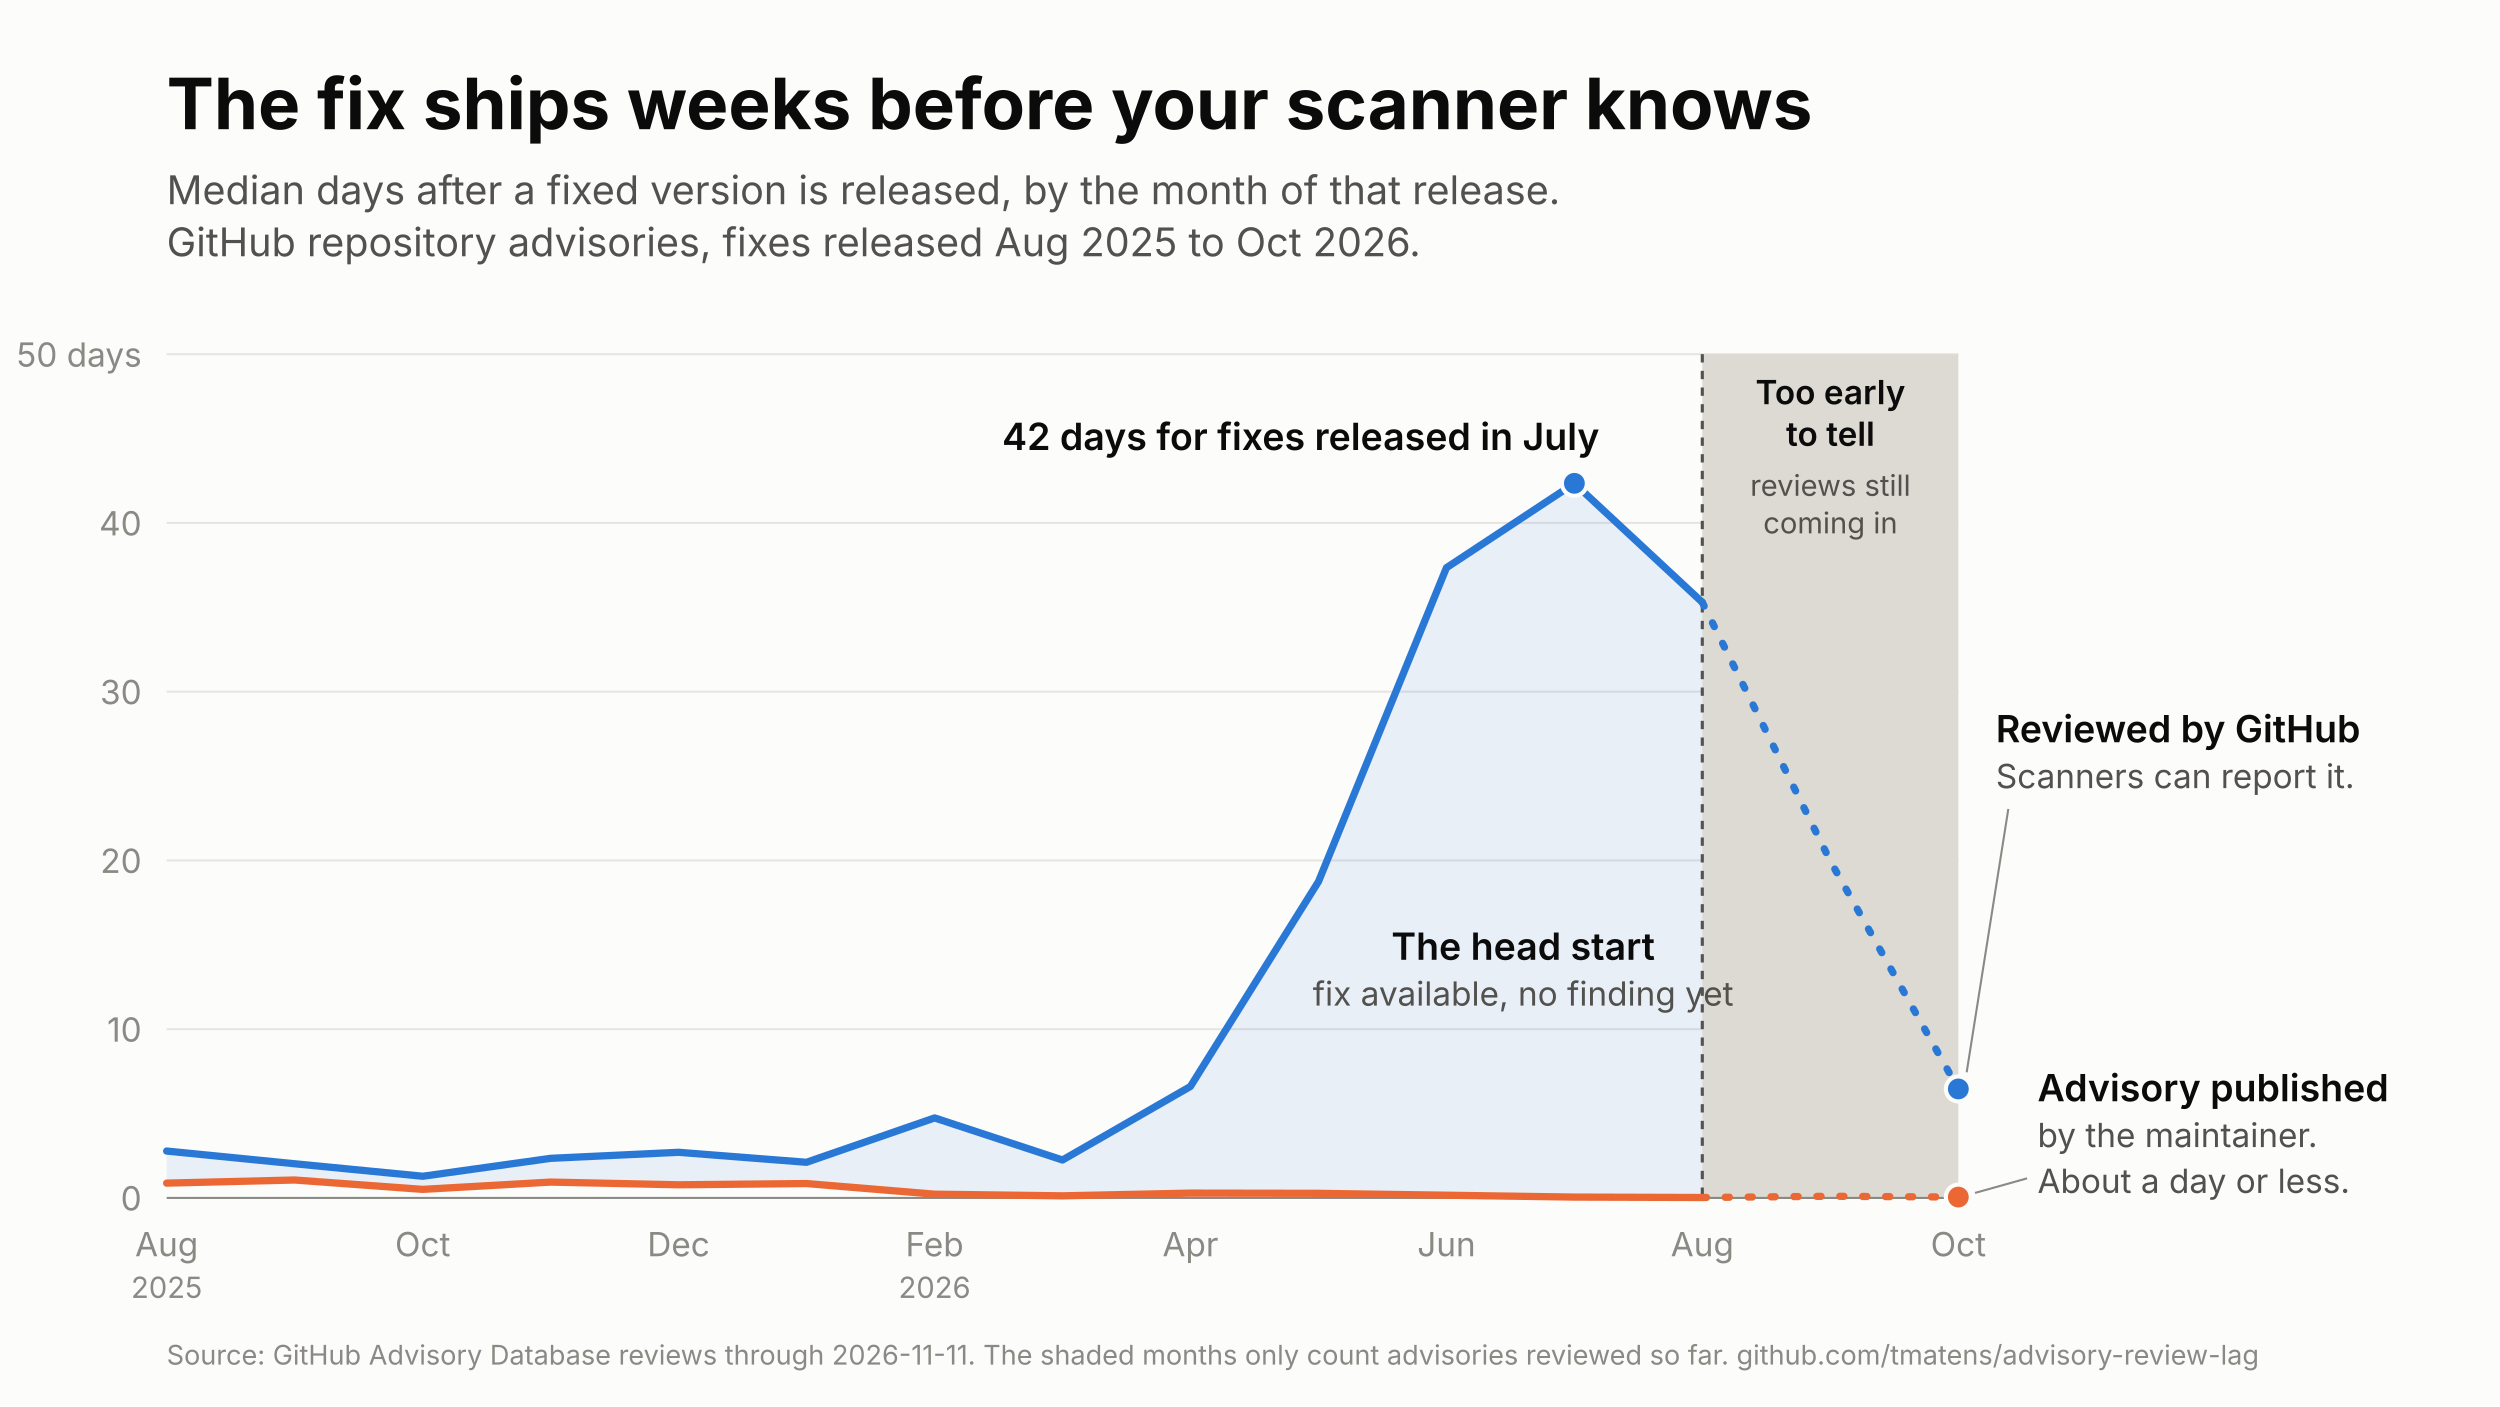
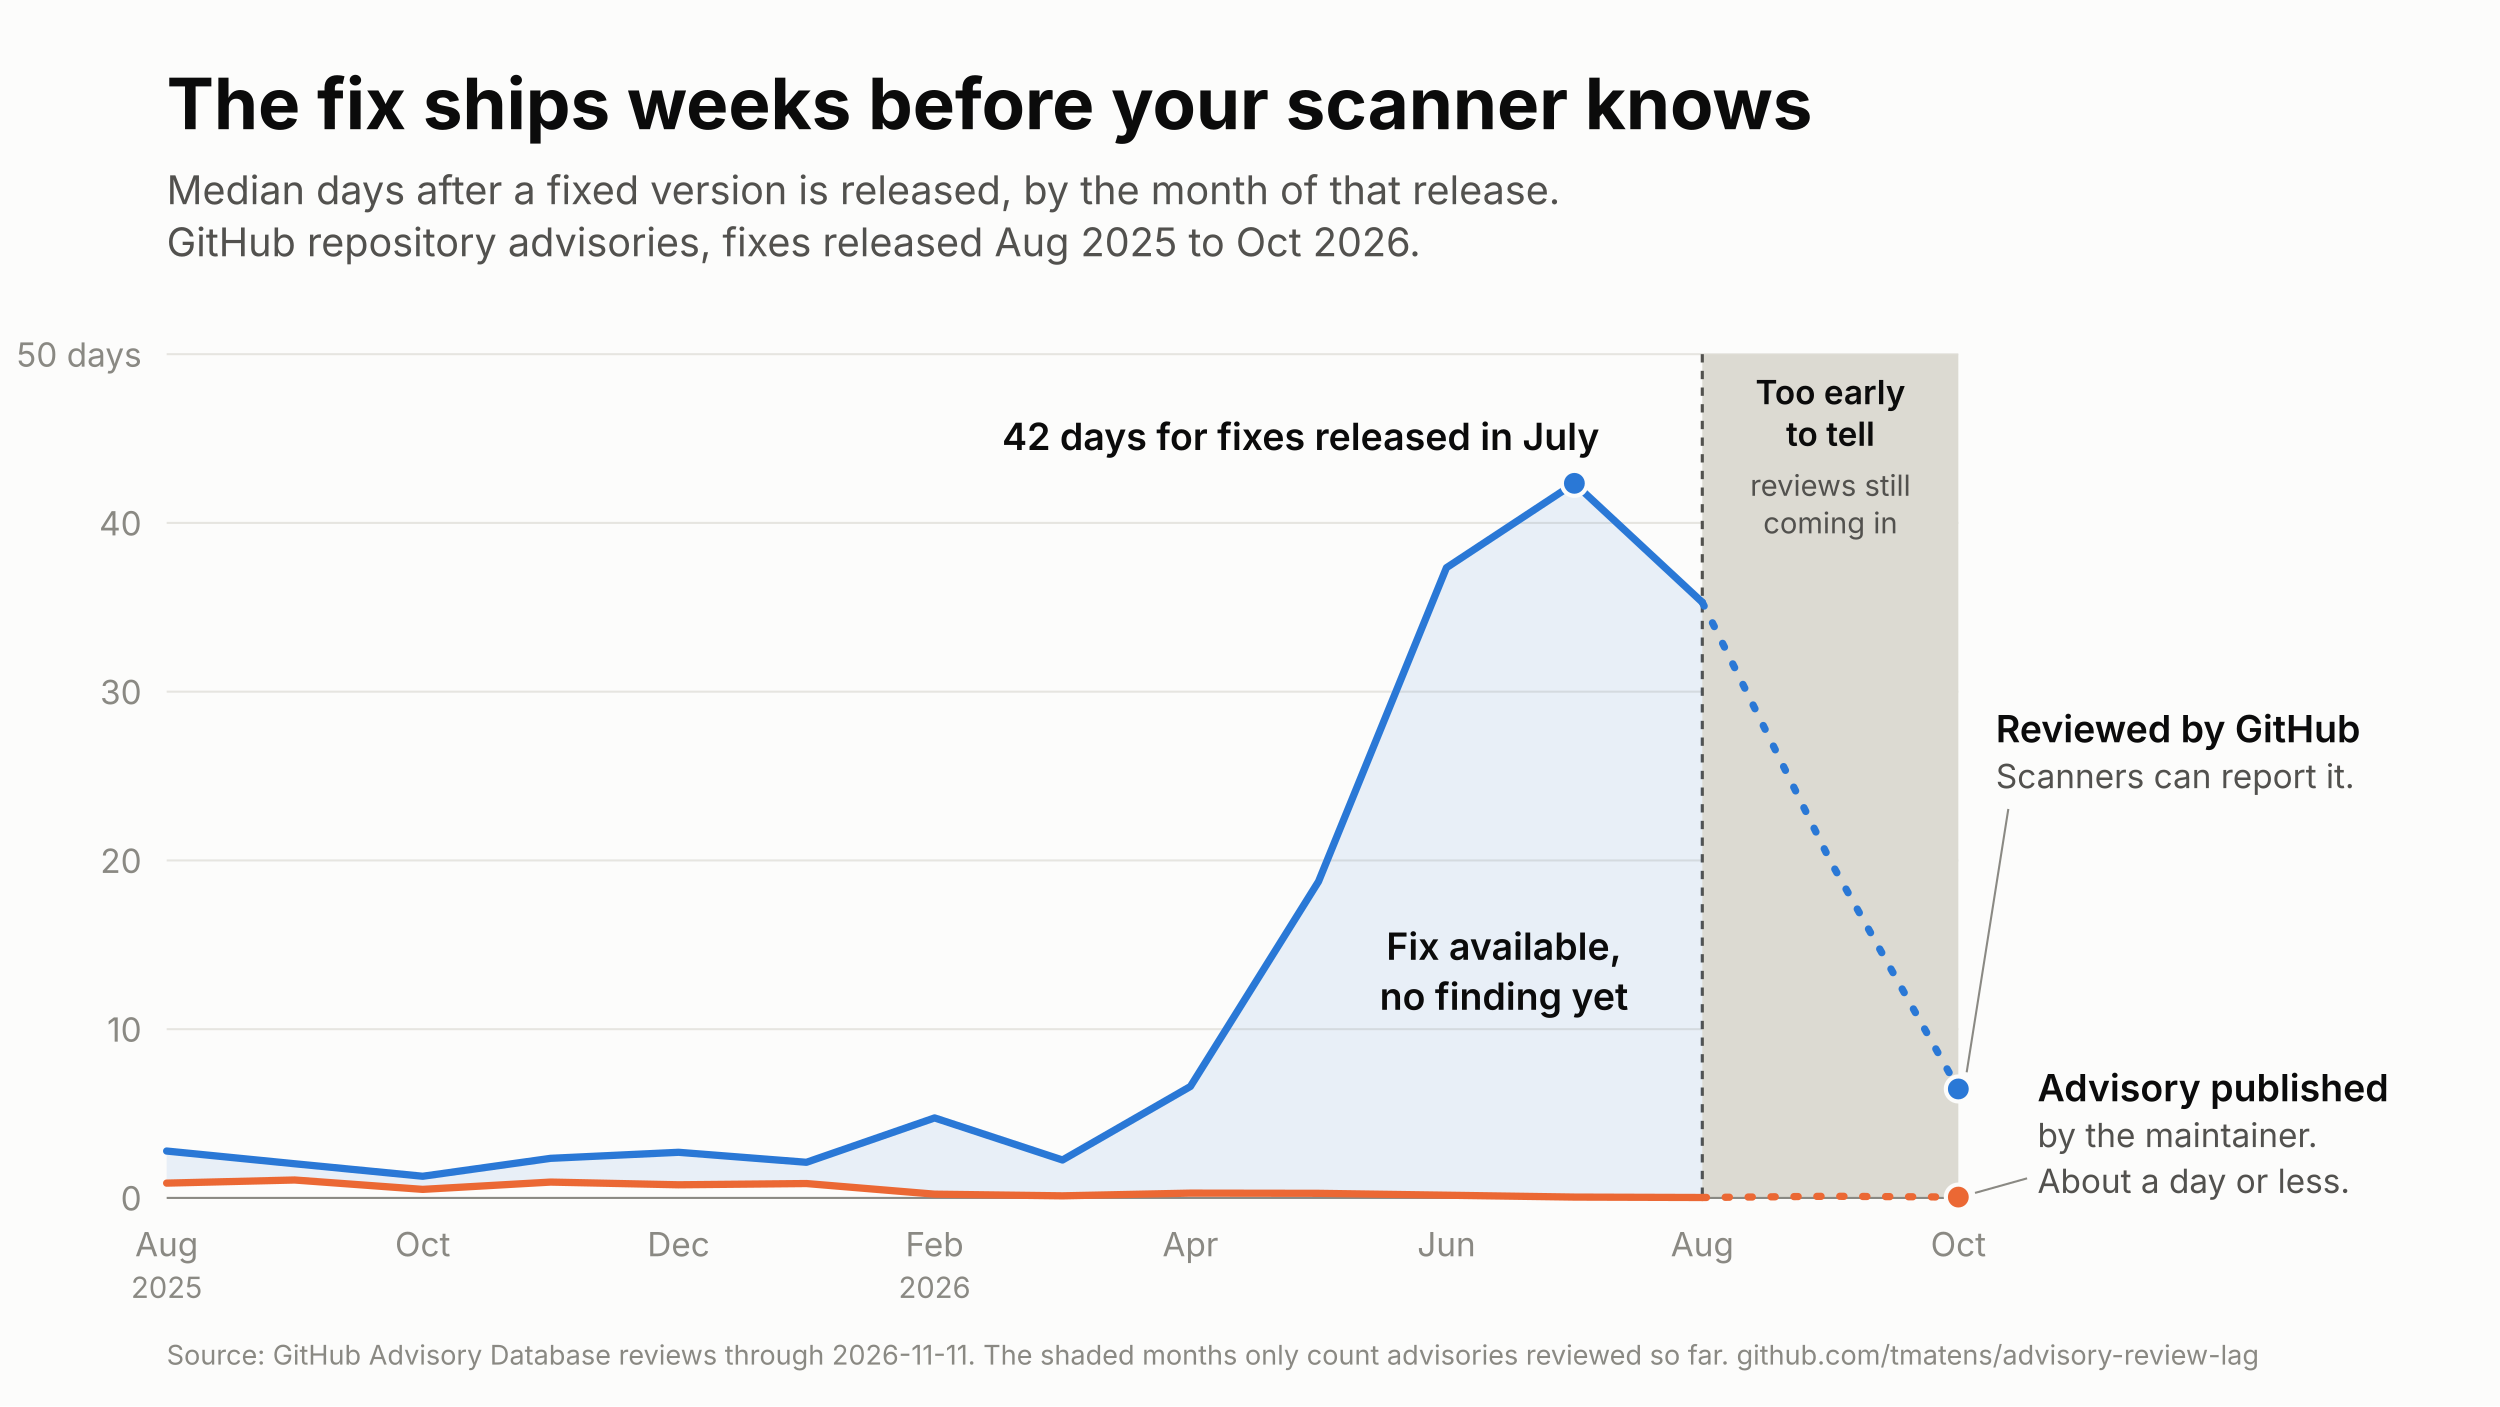
<svg xmlns="http://www.w3.org/2000/svg" width="1200" height="675" viewBox="0 0 1200 675">
  <rect width="1200" height="675" fill="#fcfcfb" />
  <text x="80.0" y="62.0" font-family="Inter, Helvetica Neue, Helvetica, Arial, sans-serif" font-size="34" font-weight="700" fill="#0b0b0b" text-anchor="start">The fix ships weeks before your scanner knows</text>
  <text x="80.0" y="98.0" font-family="Inter, Helvetica Neue, Helvetica, Arial, sans-serif" font-size="19" font-weight="400" fill="#52514e" text-anchor="start">Median days after a fixed version is released, by the month of that release.</text>
  <text x="80.0" y="123.0" font-family="Inter, Helvetica Neue, Helvetica, Arial, sans-serif" font-size="19" font-weight="400" fill="#52514e" text-anchor="start">GitHub repository advisories, fixes released Aug 2025 to Oct 2026.</text>
  <line x1="80" x2="940" y1="575.0" y2="575.0" stroke="#8a8983" stroke-width="1" />
  <text x="68.0" y="581.0" font-family="Inter, Helvetica Neue, Helvetica, Arial, sans-serif" font-size="16" font-weight="400" fill="#8a8983" text-anchor="end">0</text>
  <line x1="80" x2="940" y1="494.0" y2="494.0" stroke="#e6e5e0" stroke-width="1" />
  <text x="68.0" y="500.0" font-family="Inter, Helvetica Neue, Helvetica, Arial, sans-serif" font-size="16" font-weight="400" fill="#8a8983" text-anchor="end">10</text>
  <line x1="80" x2="940" y1="413.0" y2="413.0" stroke="#e6e5e0" stroke-width="1" />
  <text x="68.0" y="419.0" font-family="Inter, Helvetica Neue, Helvetica, Arial, sans-serif" font-size="16" font-weight="400" fill="#8a8983" text-anchor="end">20</text>
  <line x1="80" x2="940" y1="332.0" y2="332.0" stroke="#e6e5e0" stroke-width="1" />
  <text x="68.0" y="338.0" font-family="Inter, Helvetica Neue, Helvetica, Arial, sans-serif" font-size="16" font-weight="400" fill="#8a8983" text-anchor="end">30</text>
  <line x1="80" x2="940" y1="251.0" y2="251.0" stroke="#e6e5e0" stroke-width="1" />
  <text x="68.0" y="257.0" font-family="Inter, Helvetica Neue, Helvetica, Arial, sans-serif" font-size="16" font-weight="400" fill="#8a8983" text-anchor="end">40</text>
  <line x1="80" x2="940" y1="170.0" y2="170.0" stroke="#e6e5e0" stroke-width="1" />
  <text x="68.0" y="176.0" font-family="Inter, Helvetica Neue, Helvetica, Arial, sans-serif" font-size="16" font-weight="400" fill="#8a8983" text-anchor="end">50 days</text>
  <rect x="817.1" y="170.0" width="122.9" height="405.0" fill="#dcdad2" />
  <line x1="817.1" x2="817.1" y1="170.0" y2="575.0" stroke="#52514e" stroke-width="1.5" stroke-dasharray="4 4" />
  <line x1="817.1" x2="940" y1="575.0" y2="575.0" stroke="#8a8983" stroke-width="1" />
  <text x="878.6" y="194.0" font-family="Inter, Helvetica Neue, Helvetica, Arial, sans-serif" font-size="16" font-weight="600" fill="#0b0b0b" text-anchor="middle">Too early</text>
  <text x="878.6" y="214.0" font-family="Inter, Helvetica Neue, Helvetica, Arial, sans-serif" font-size="16" font-weight="600" fill="#0b0b0b" text-anchor="middle">to tell</text>
  <text x="878.6" y="238.0" font-family="Inter, Helvetica Neue, Helvetica, Arial, sans-serif" font-size="14" font-weight="400" fill="#52514e" text-anchor="middle">reviews still</text>
  <text x="878.6" y="256.0" font-family="Inter, Helvetica Neue, Helvetica, Arial, sans-serif" font-size="14" font-weight="400" fill="#52514e" text-anchor="middle">coming in</text>
  <text x="80.0" y="603.0" font-family="Inter, Helvetica Neue, Helvetica, Arial, sans-serif" font-size="16" font-weight="400" fill="#8a8983" text-anchor="middle">Aug</text>
  <text x="80.0" y="623.0" font-family="Inter, Helvetica Neue, Helvetica, Arial, sans-serif" font-size="14" font-weight="400" fill="#8a8983" text-anchor="middle">2025</text>
  <text x="202.9" y="603.0" font-family="Inter, Helvetica Neue, Helvetica, Arial, sans-serif" font-size="16" font-weight="400" fill="#8a8983" text-anchor="middle">Oct</text>
  <text x="325.7" y="603.0" font-family="Inter, Helvetica Neue, Helvetica, Arial, sans-serif" font-size="16" font-weight="400" fill="#8a8983" text-anchor="middle">Dec</text>
  <text x="448.6" y="603.0" font-family="Inter, Helvetica Neue, Helvetica, Arial, sans-serif" font-size="16" font-weight="400" fill="#8a8983" text-anchor="middle">Feb</text>
  <text x="448.6" y="623.0" font-family="Inter, Helvetica Neue, Helvetica, Arial, sans-serif" font-size="14" font-weight="400" fill="#8a8983" text-anchor="middle">2026</text>
  <text x="571.4" y="603.0" font-family="Inter, Helvetica Neue, Helvetica, Arial, sans-serif" font-size="16" font-weight="400" fill="#8a8983" text-anchor="middle">Apr</text>
  <text x="694.3" y="603.0" font-family="Inter, Helvetica Neue, Helvetica, Arial, sans-serif" font-size="16" font-weight="400" fill="#8a8983" text-anchor="middle">Jun</text>
  <text x="817.1" y="603.0" font-family="Inter, Helvetica Neue, Helvetica, Arial, sans-serif" font-size="16" font-weight="400" fill="#8a8983" text-anchor="middle">Aug</text>
  <text x="940.0" y="603.0" font-family="Inter, Helvetica Neue, Helvetica, Arial, sans-serif" font-size="16" font-weight="400" fill="#8a8983" text-anchor="middle">Oct</text>
  <path d="M80.0,552.5 L141.4,558.6 L202.9,564.6 L264.3,556.0 L325.7,553.1 L387.1,557.9 L448.6,536.6 L510.0,556.8 L571.4,521.5 L632.9,423.1 L694.3,272.5 L755.7,232.0 L817.1,289.1 L817.1,574.8 L755.7,574.6 L694.3,573.7 L632.9,572.8 L571.4,572.7 L510.0,574.0 L448.6,573.2 L387.1,568.1 L325.7,568.7 L264.3,567.4 L202.9,570.9 L141.4,566.4 L80.0,567.9 Z" fill="#2a78d6" fill-opacity="0.09" />
  <path d="M80.0,552.5 L141.4,558.6 L202.9,564.6 L264.3,556.0 L325.7,553.1 L387.1,557.9 L448.6,536.6 L510.0,556.8 L571.4,521.5 L632.9,423.1 L694.3,272.5 L755.7,232.0 L817.1,289.1" fill="none" stroke="#2a78d6" stroke-width="3.5" stroke-linejoin="round" stroke-linecap="round" />
  <path d="M817.1,289.1 L878.6,413.4 L940.0,522.7" fill="none" stroke="#2a78d6" stroke-width="3.5" stroke-linecap="round" stroke-dasharray="2 9" />
  <circle cx="940.0" cy="522.7" r="6" fill="#2a78d6" stroke="#fcfcfb" stroke-width="2" />
  <path d="M80.0,567.9 L141.4,566.4 L202.9,570.9 L264.3,567.4 L325.7,568.7 L387.1,568.1 L448.6,573.2 L510.0,574.0 L571.4,572.7 L632.9,572.8 L694.3,573.7 L755.7,574.6 L817.1,574.8" fill="none" stroke="#eb6834" stroke-width="3.5" stroke-linejoin="round" stroke-linecap="round" />
  <path d="M817.1,574.8 L878.6,574.2 L940.0,574.6" fill="none" stroke="#eb6834" stroke-width="3.5" stroke-linecap="round" stroke-dasharray="2 9" />
  <circle cx="940.0" cy="574.6" r="6" fill="#eb6834" stroke="#fcfcfb" stroke-width="2" />
  <line x1="944.0" y1="514.7" x2="964.0" y2="388.3" stroke="#8a8983" stroke-width="1" />
  <text x="958.0" y="356.3" font-family="Inter, Helvetica Neue, Helvetica, Arial, sans-serif" font-size="18" font-weight="600" fill="#0b0b0b" text-anchor="start">Reviewed by GitHub</text>
  <text x="958.0" y="378.3" font-family="Inter, Helvetica Neue, Helvetica, Arial, sans-serif" font-size="16" font-weight="400" fill="#52514e" text-anchor="start">Scanners can report it.</text>
  <text x="978.0" y="528.6" font-family="Inter, Helvetica Neue, Helvetica, Arial, sans-serif" font-size="18" font-weight="600" fill="#0b0b0b" text-anchor="start">Advisory published</text>
  <text x="978.0" y="550.6" font-family="Inter, Helvetica Neue, Helvetica, Arial, sans-serif" font-size="16" font-weight="400" fill="#52514e" text-anchor="start">by the maintainer.</text>
  <text x="978.0" y="572.6" font-family="Inter, Helvetica Neue, Helvetica, Arial, sans-serif" font-size="16" font-weight="400" fill="#52514e" text-anchor="start">About a day or less.</text>
  <line x1="948.0" y1="572.6" x2="973.0" y2="565.6" stroke="#8a8983" stroke-width="1" />
  <circle cx="755.7" cy="232.0" r="6" fill="#2a78d6" stroke="#fcfcfb" stroke-width="2" />
  <text x="767.7" y="216.0" font-family="Inter, Helvetica Neue, Helvetica, Arial, sans-serif" font-size="18" font-weight="600" fill="#0b0b0b" text-anchor="end">42 days for fixes released in July</text>
-   <text x="731.1" y="460.7" font-family="Inter, Helvetica Neue, Helvetica, Arial, sans-serif" font-size="18" font-weight="600" fill="#0b0b0b" text-anchor="middle">The head start</text>
-   <text x="731.1" y="482.7" font-family="Inter, Helvetica Neue, Helvetica, Arial, sans-serif" font-size="16" font-weight="400" fill="#52514e" text-anchor="middle">fix available, no finding yet</text>
+   <text x="721.9" y="460.7" font-family="Inter, Helvetica Neue, Helvetica, Arial, sans-serif" font-size="18" font-weight="600" fill="#0b0b0b" text-anchor="middle">Fix available,</text>
+   <text x="721.9" y="484.7" font-family="Inter, Helvetica Neue, Helvetica, Arial, sans-serif" font-size="18" font-weight="600" fill="#0b0b0b" text-anchor="middle">no finding yet</text>
  <text x="80.0" y="655.0" font-family="Inter, Helvetica Neue, Helvetica, Arial, sans-serif" font-size="13" font-weight="400" fill="#8a8983" text-anchor="start">Source: GitHub Advisory Database reviews through 2026-11-11. The shaded months only count advisories reviewed so far. github.com/tmatens/advisory-review-lag</text>
</svg>
